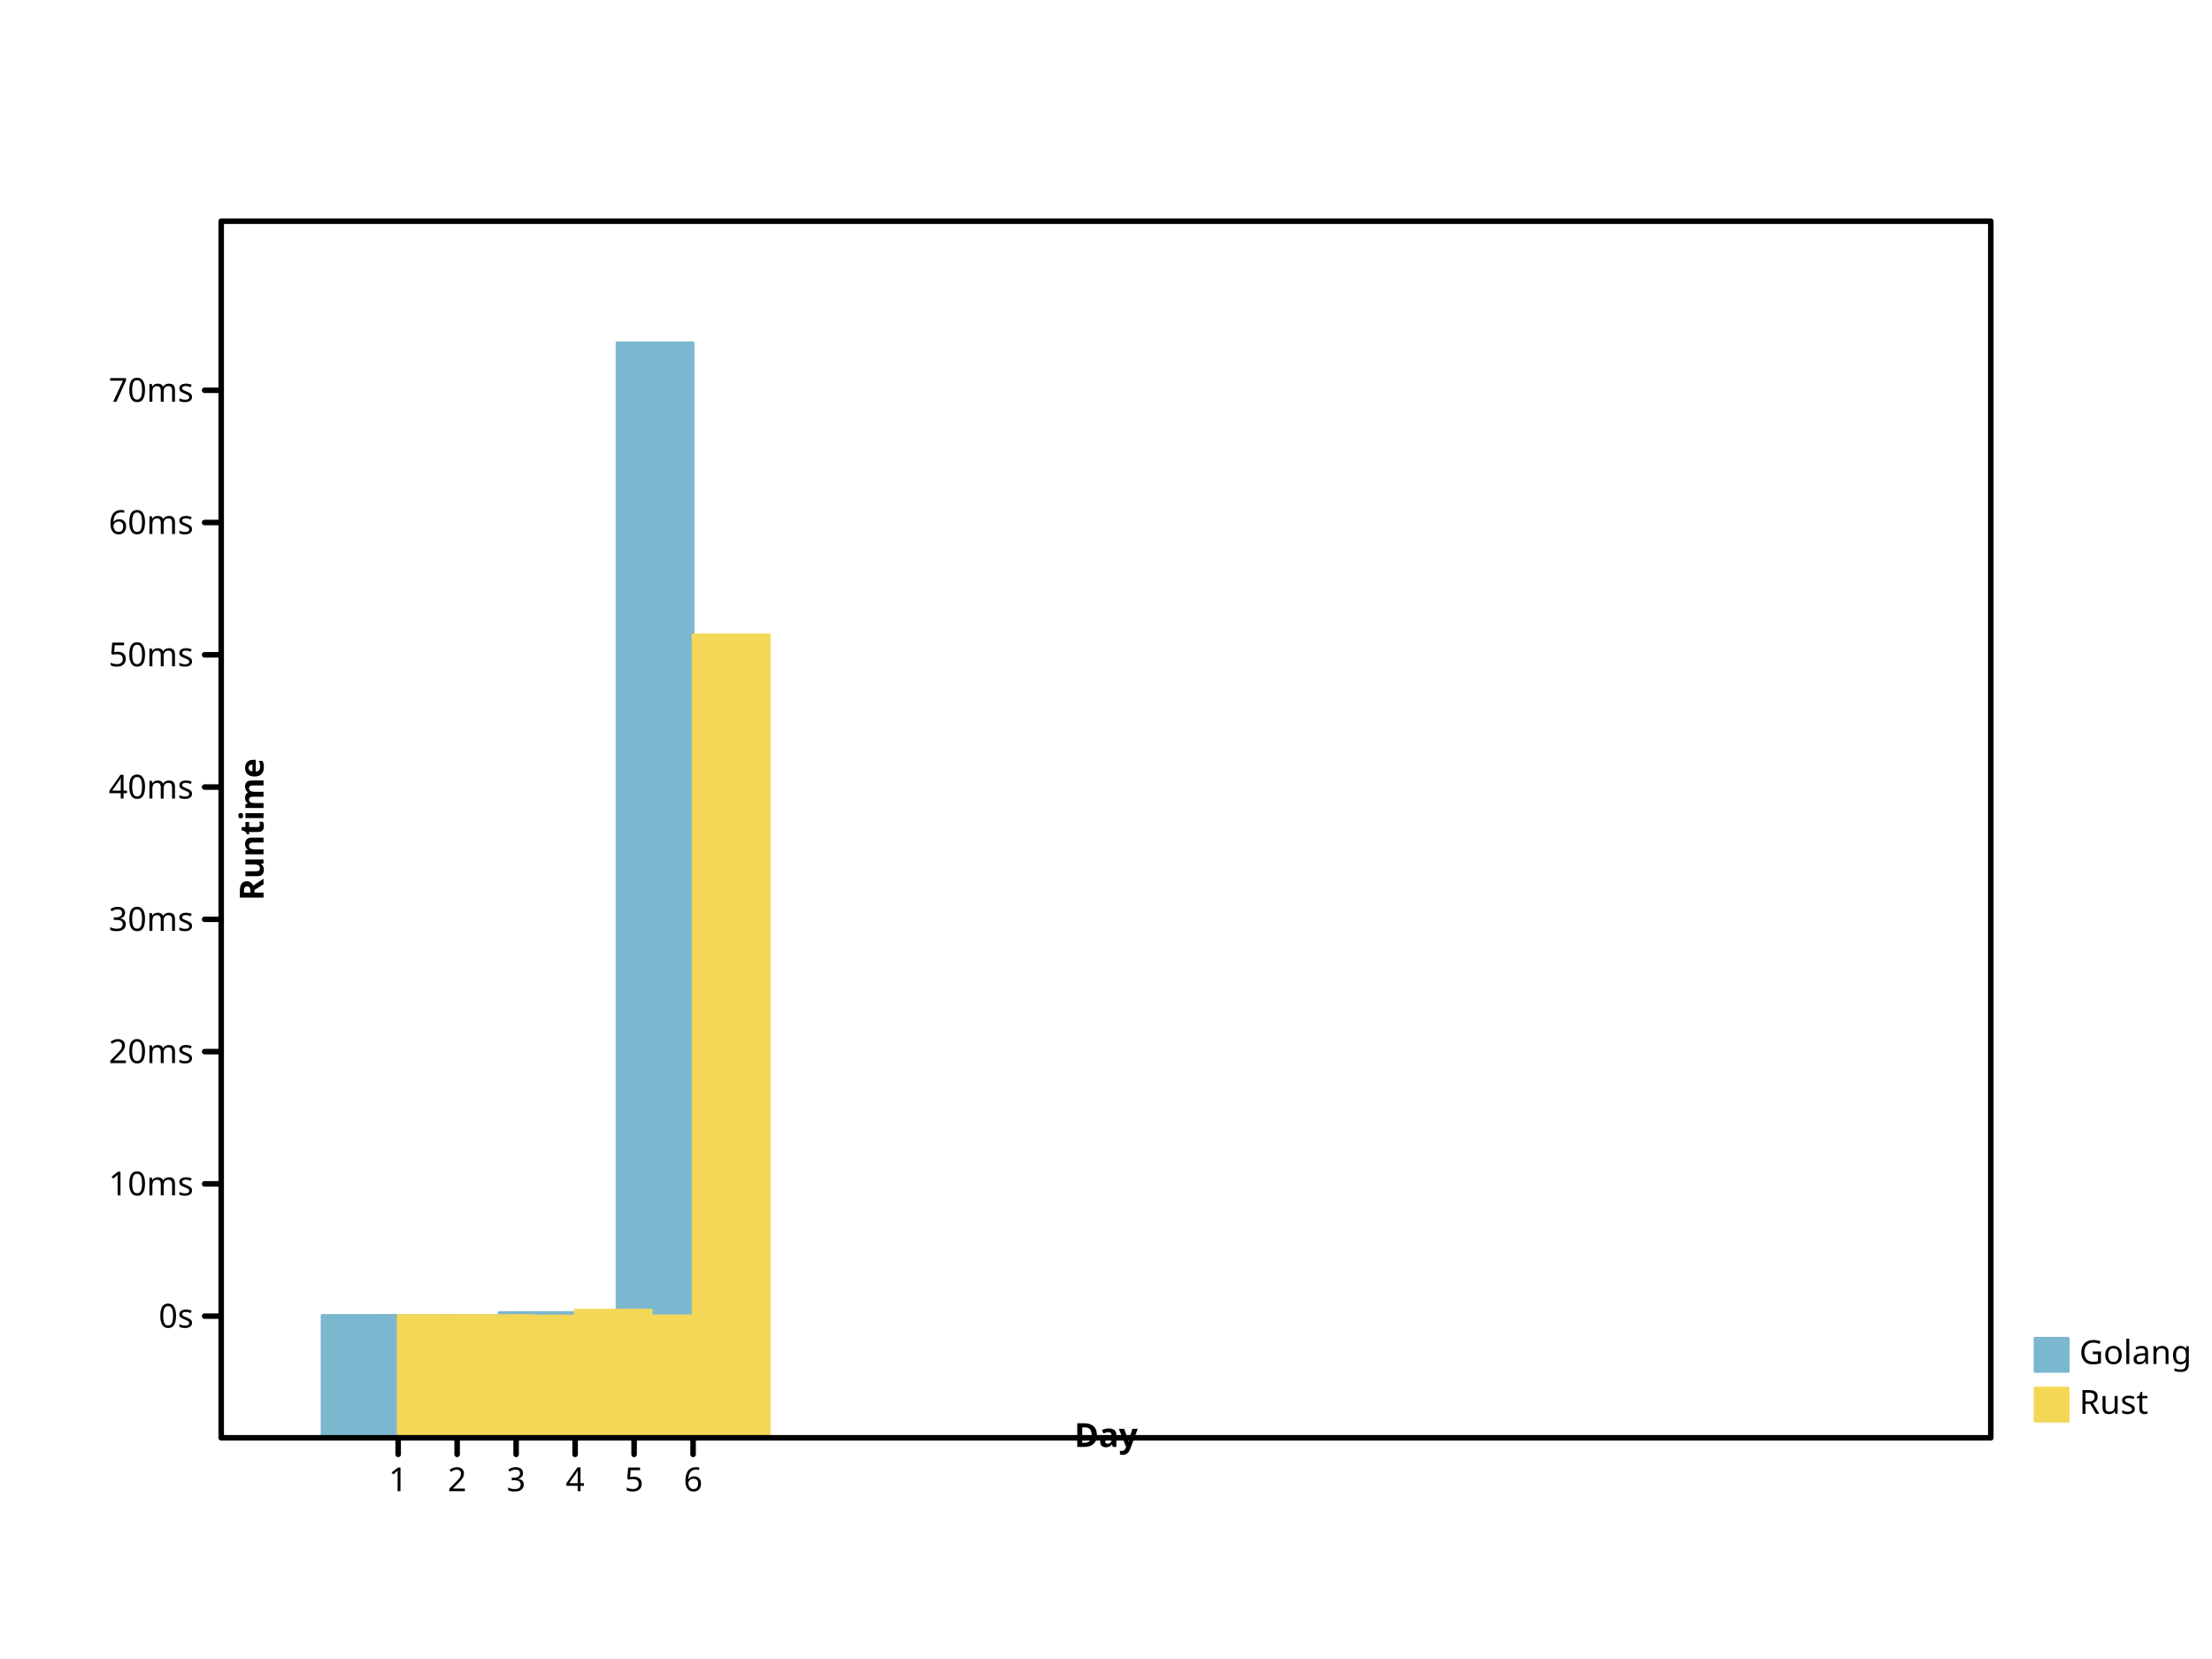
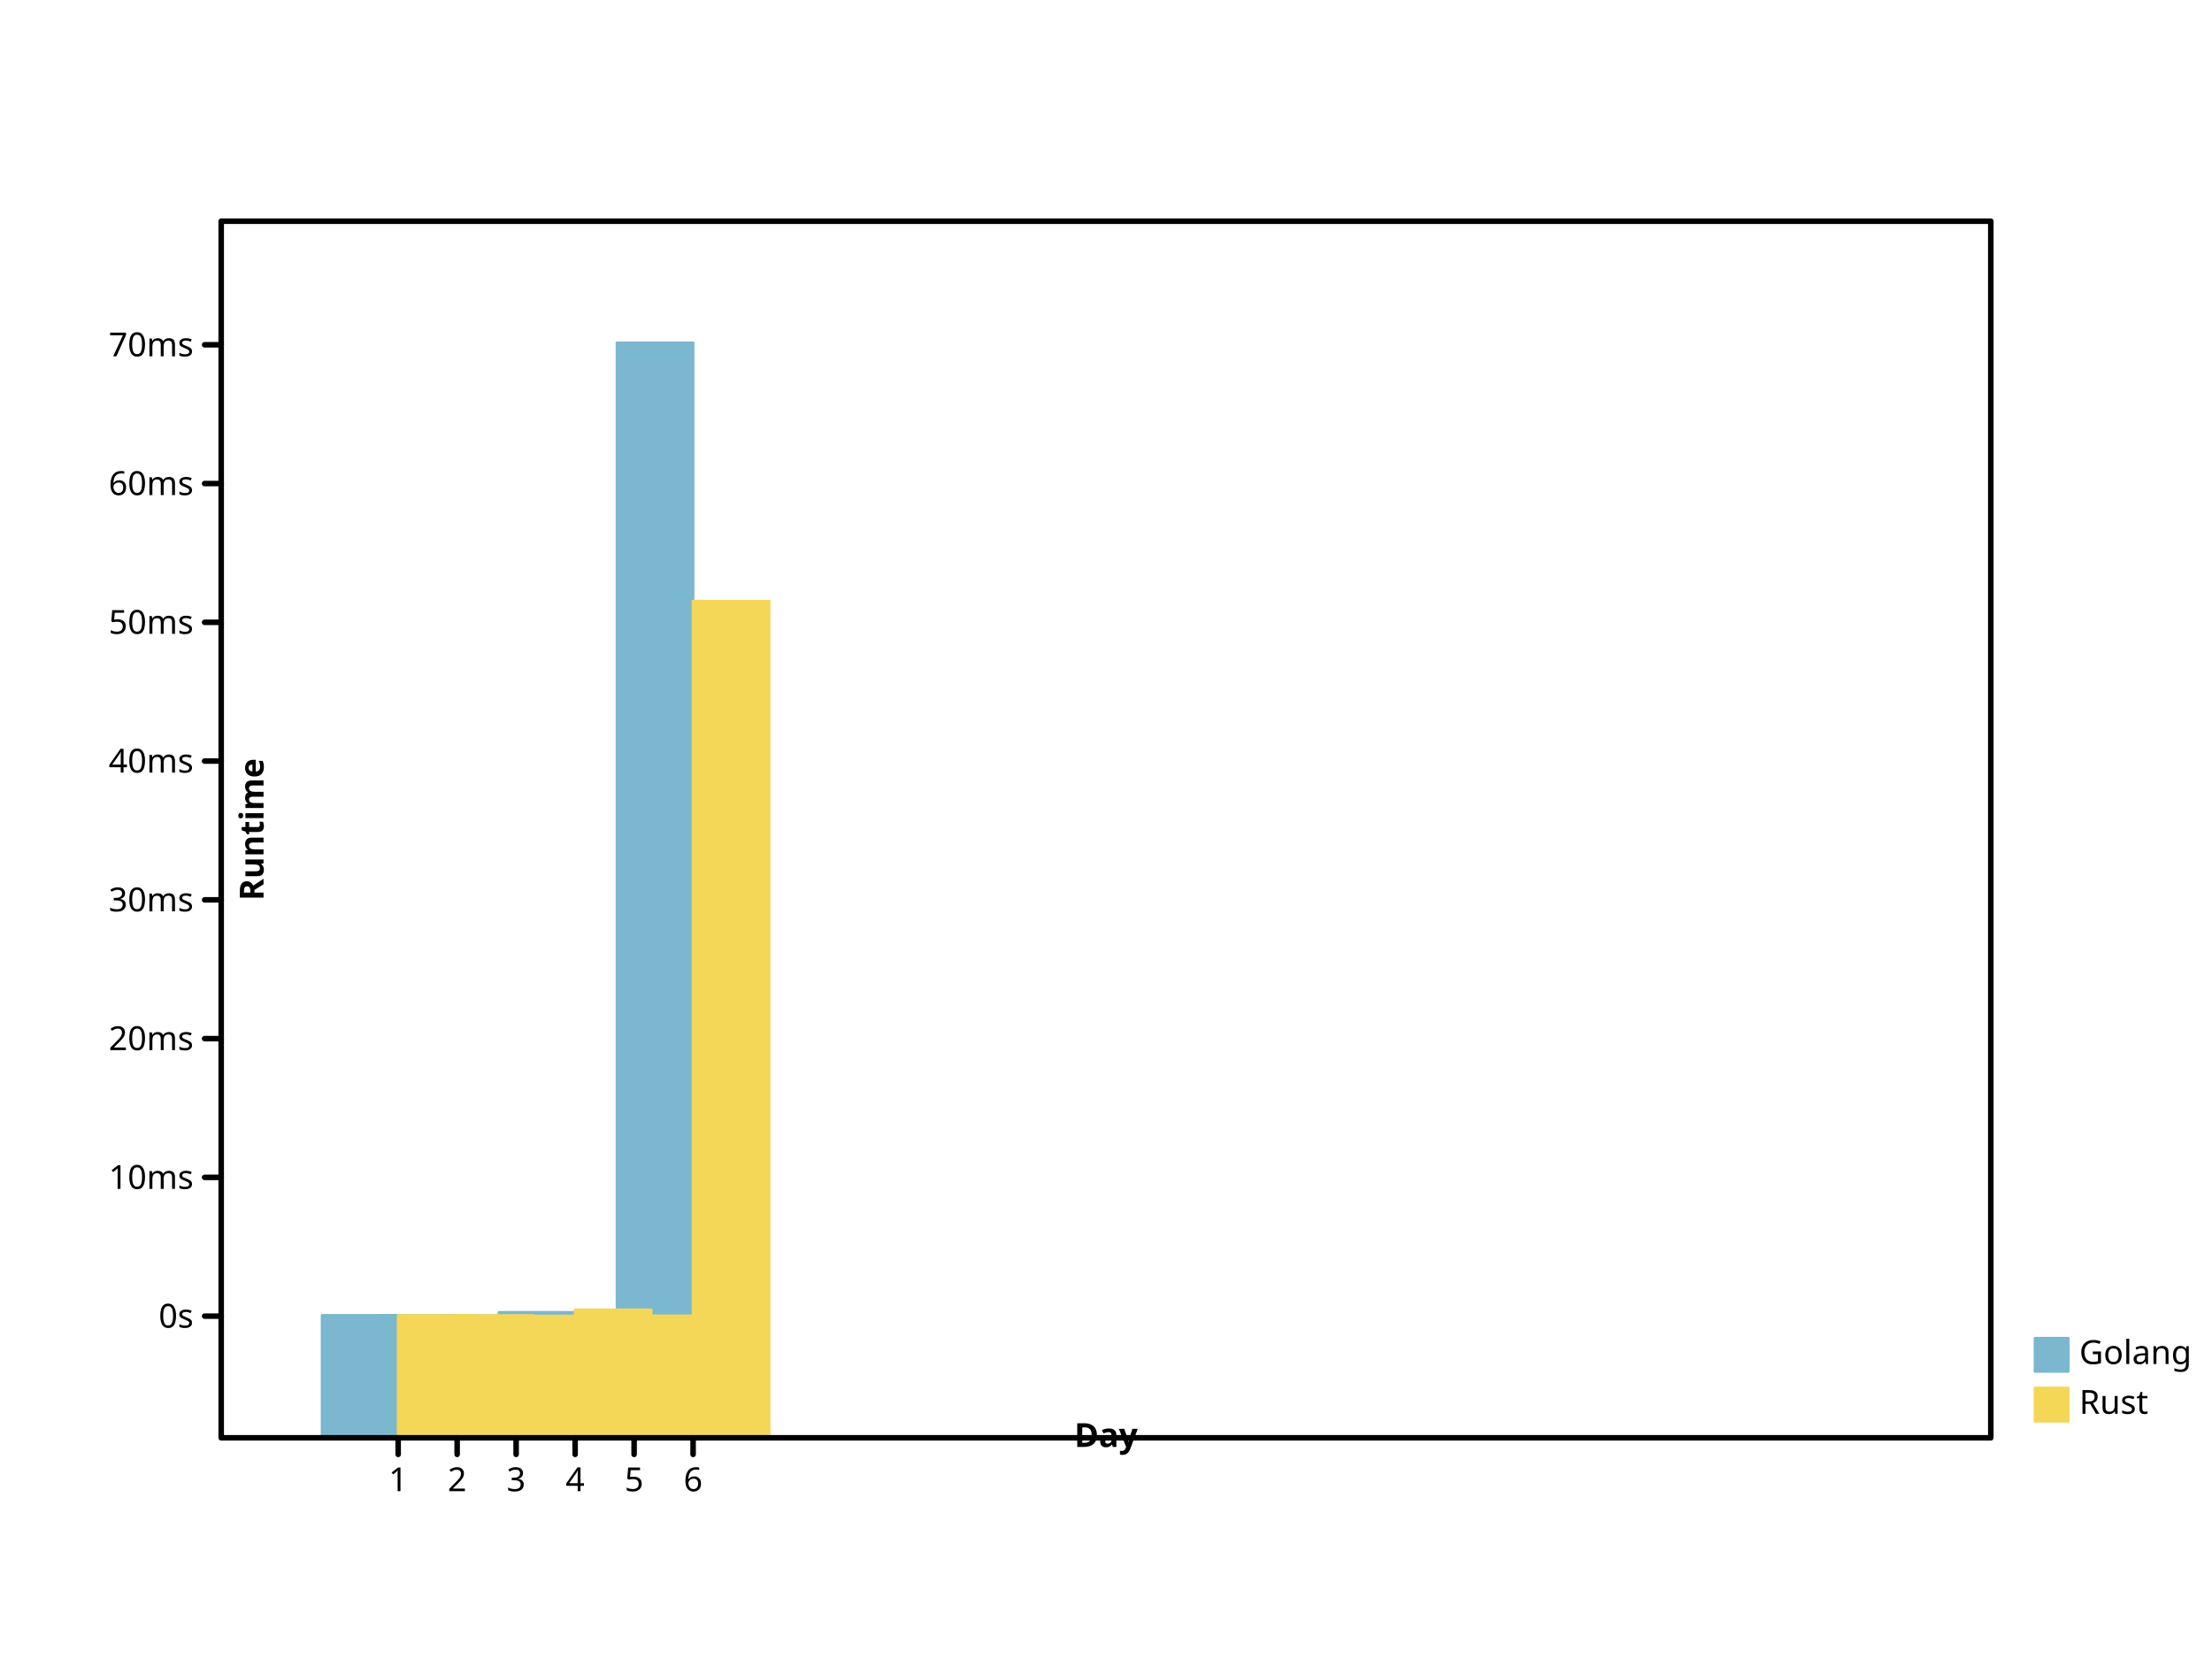
- <svg xmlns="http://www.w3.org/2000/svg" height="600" viewbox="0 0 800 600" preserveAspectRatio="xMidYMid meet" width="800">
+ <svg xmlns="http://www.w3.org/2000/svg" width="800" height="600" viewbox="0 0 800 600" preserveAspectRatio="xMidYMid meet">
  <defs>
-     <marker refY="5" markerUnits="userSpaceOnUse" markerWidth="2%" markerHeight="2%" id="circle" viewBox="0 0 10 10 " refX="5">
-       <circle fill="none" stroke="black" cx="5" cy="5" r="3" />
+     <marker markerWidth="2%" markerHeight="2%" id="circle" viewBox="0 0 10 10 " refX="5" refY="5" markerUnits="userSpaceOnUse">
+       <circle cy="5" r="3" fill="none" stroke="black" cx="5" />
    </marker>
    <marker refY="5" markerUnits="userSpaceOnUse" markerWidth="2%" markerHeight="2%" id="filled-circle" viewBox="0 0 10 10 " refX="5">
-       <circle r="3" fill="black" stroke="none" cx="5" cy="5" />
+       <circle cx="5" cy="5" r="3" fill="black" stroke="none" />
    </marker>
-     <marker refY="5" markerUnits="userSpaceOnUse" markerWidth="2%" markerHeight="2%" id="square" viewBox="0 0 10 10 " refX="5">
+     <marker markerHeight="2%" id="square" viewBox="0 0 10 10 " refX="5" refY="5" markerUnits="userSpaceOnUse" markerWidth="2%">
      <rect stroke="black" x="2" y="2" width="6" height="6" fill="none" />
    </marker>
-     <marker id="filled-square" viewBox="0 0 10 10 " refX="5" refY="5" markerUnits="userSpaceOnUse" markerWidth="2%" markerHeight="2%">
-       <rect height="6" fill="black" stroke="none" x="2" y="2" width="6" />
+     <marker markerUnits="userSpaceOnUse" markerWidth="2%" markerHeight="2%" id="filled-square" viewBox="0 0 10 10 " refX="5" refY="5">
+       <rect x="2" y="2" width="6" height="6" fill="black" stroke="none" />
    </marker>
  </defs>
-   <g transform="translate(80 520 )scale(1 -1 )" fill="hsl(198, 47%, 65%)" stroke="hsl(198, 47%, 65%)" stroke-width="1px" stroke-linecap="round" stroke-linejoin="round">
-     <rect vector-effect="non-scaling-stroke" x="3.650000e+01" y="0" width="2.750000e+01" height="4.425661e+01" />
-     <rect vector-effect="non-scaling-stroke" x="5.783333e+01" y="0" width="2.750000e+01" height="4.422736e+01" />
-     <rect height="4.414116e+01" vector-effect="non-scaling-stroke" x="7.916667e+01" y="0" width="2.750000e+01" />
-     <rect width="2.750000e+01" height="4.530026e+01" vector-effect="non-scaling-stroke" x="1.005000e+02" y="0" />
-     <rect height="4.414591e+01" vector-effect="non-scaling-stroke" x="1.218333e+02" y="0" width="2.750000e+01" />
+   <g stroke-linejoin="round" transform="translate(80 520 )scale(1 -1 )" fill="hsl(198, 47%, 65%)" stroke="hsl(198, 47%, 65%)" stroke-width="1px" stroke-linecap="round">
+     <rect vector-effect="non-scaling-stroke" x="3.650000e+01" y="0" width="2.750000e+01" height="4.426922e+01" />
+     <rect vector-effect="non-scaling-stroke" x="5.783333e+01" y="0" width="2.750000e+01" height="4.423853e+01" />
+     <rect height="4.414809e+01" vector-effect="non-scaling-stroke" x="7.916667e+01" y="0" width="2.750000e+01" />
+     <rect y="0" width="2.750000e+01" height="4.536412e+01" vector-effect="non-scaling-stroke" x="1.005000e+02" />
+     <rect height="4.415308e+01" vector-effect="non-scaling-stroke" x="1.218333e+02" y="0" width="2.750000e+01" />
    <rect vector-effect="non-scaling-stroke" x="1.431667e+02" y="0" width="2.750000e+01" height="396" />
  </g>
  <g fill="hsl(49, 88%, 65%)" stroke="hsl(49, 88%, 65%)" stroke-width="1px" stroke-linecap="round" stroke-linejoin="round" transform="translate(80 520 )scale(1 -1 )">
-     <rect vector-effect="non-scaling-stroke" x="64" y="0" width="2.750000e+01" height="4.423032e+01" />
-     <rect height="4.419671e+01" vector-effect="non-scaling-stroke" x="8.533333e+01" y="0" width="2.750000e+01" />
-     <rect height="4.403845e+01" vector-effect="non-scaling-stroke" x="1.066667e+02" y="0" width="2.750000e+01" />
-     <rect height="4.617028e+01" vector-effect="non-scaling-stroke" x="128" y="0" width="2.750000e+01" />
-     <rect vector-effect="non-scaling-stroke" x="1.493333e+02" y="0" width="2.750000e+01" height="4.410400e+01" />
-     <rect vector-effect="non-scaling-stroke" x="1.706667e+02" y="0" width="2.750000e+01" height="2.903915e+02" />
+     <rect vector-effect="non-scaling-stroke" x="64" y="0" width="2.750000e+01" height="4.424163e+01" />
+     <rect vector-effect="non-scaling-stroke" x="8.533333e+01" y="0" width="2.750000e+01" height="4.420637e+01" />
+     <rect vector-effect="non-scaling-stroke" x="1.066667e+02" y="0" width="2.750000e+01" height="4.404033e+01" />
+     <rect width="2.750000e+01" height="4.627686e+01" vector-effect="non-scaling-stroke" x="128" y="0" />
+     <rect y="0" width="2.750000e+01" height="4.410911e+01" vector-effect="non-scaling-stroke" x="1.493333e+02" />
+     <rect height="3.025816e+02" vector-effect="non-scaling-stroke" x="1.706667e+02" y="0" width="2.750000e+01" />
  </g>
-   <g font-size="12px" fill="hsl(198, 47%, 65%)" stroke="hsl(198, 47%, 65%)" font-style="normal" text-anchor="start" stroke-width="1px" stroke-linejoin="round" font-weight="normal" dominant-baseline="hanging" stroke-linecap="round" font-family="sans-serif">
-     <rect width="12" height="12" vector-effect="non-scaling-stroke" x="736" y="484" />
-     <g fill="black" stroke="black">
-       <text dominant-baseline="hanging" stroke="none" vector-effect="non-scaling-stroke" x="752" y="484">Golang</text>
+   <g fill="hsl(198, 47%, 65%)" stroke-width="1px" font-family="sans-serif" font-style="normal" font-weight="normal" text-anchor="start" dominant-baseline="hanging" stroke="hsl(198, 47%, 65%)" stroke-linejoin="round" stroke-linecap="round" font-size="12px">
+     <rect vector-effect="non-scaling-stroke" x="736" y="484" width="12" height="12" />
+     <g stroke="black" fill="black">
+       <text stroke="none" vector-effect="non-scaling-stroke" x="752" y="484" dominant-baseline="hanging">Golang</text>
    </g>
-     <g stroke-linecap="round" font-family="sans-serif" fill="hsl(49, 88%, 65%)" stroke-linejoin="round" font-size="12px" font-style="normal" dominant-baseline="hanging" text-anchor="start" stroke-width="1px" stroke="hsl(49, 88%, 65%)" font-weight="normal">
-       <rect y="502" width="12" height="12" vector-effect="non-scaling-stroke" x="736" />
+     <g font-style="normal" text-anchor="start" stroke="hsl(49, 88%, 65%)" font-size="12px" font-weight="normal" dominant-baseline="hanging" fill="hsl(49, 88%, 65%)" stroke-linejoin="round" font-family="sans-serif" stroke-width="1px" stroke-linecap="round">
+       <rect vector-effect="non-scaling-stroke" x="736" y="502" width="12" height="12" />
      <g fill="black" stroke="black">
-         <text stroke="none" vector-effect="non-scaling-stroke" x="752" y="502" dominant-baseline="hanging">Rust</text>
-         <g stroke-linejoin="round" text-anchor="start" font-weight="normal" font-style="normal" stroke-linecap="round" font-family="sans-serif" dominant-baseline="hanging" fill="none" stroke-width="2px" font-size="12px">
-           <rect x="80" y="80" width="640" height="440" vector-effect="non-scaling-stroke" />
+         <text y="502" dominant-baseline="hanging" stroke="none" vector-effect="non-scaling-stroke" x="752">Rust</text>
+         <g text-anchor="start" dominant-baseline="hanging" stroke-linecap="round" font-style="normal" font-family="sans-serif" font-size="12px" font-weight="normal" stroke-linejoin="round" stroke-width="2px" fill="none">
+           <rect vector-effect="non-scaling-stroke" x="80" y="80" width="640" height="440" />
        </g>
-         <g fill="none" stroke-linejoin="round" font-size="12px" transform="translate(80 520 )scale(1 -1 )" text-anchor="start" stroke="black" stroke-linecap="round" font-family="sans-serif" font-weight="normal" dominant-baseline="hanging" stroke-width="2px" font-style="normal">
+         <g font-style="normal" text-anchor="start" stroke="black" stroke-width="2px" font-family="sans-serif" stroke-linejoin="round" stroke-linecap="round" font-size="12px" font-weight="normal" dominant-baseline="hanging" transform="translate(80 520 )scale(1 -1 )" fill="none">
          <path vector-effect="non-scaling-stroke" d="M64,0 L64,-6 M8.533333e+01,0 L8.533333e+01,-6 M1.066667e+02,0 L1.066667e+02,-6 M128,0 L128,-6 M1.493333e+02,0 L1.493333e+02,-6 M1.706667e+02,0 L1.706667e+02,-6 " />
        </g>
-         <g dominant-baseline="hanging" stroke="black" stroke-width="2px" font-size="12px" font-style="normal" text-anchor="middle" font-family="sans-serif" font-weight="normal" transform="translate(80 520 )scale(1 1 )" fill="black" stroke-linecap="round" stroke-linejoin="round">
-           <text x="64" y="10" dominant-baseline="hanging" stroke="none" vector-effect="non-scaling-stroke">1</text>
-           <text dominant-baseline="hanging" stroke="none" vector-effect="non-scaling-stroke" x="8.533333e+01" y="10">2</text>
-           <text stroke="none" vector-effect="non-scaling-stroke" x="1.066667e+02" y="10" dominant-baseline="hanging">3</text>
-           <text stroke="none" vector-effect="non-scaling-stroke" x="128" y="10" dominant-baseline="hanging">4</text>
-           <text dominant-baseline="hanging" stroke="none" vector-effect="non-scaling-stroke" x="1.493333e+02" y="10">5</text>
+         <g stroke-linejoin="round" font-style="normal" font-weight="normal" dominant-baseline="hanging" stroke="black" stroke-linecap="round" transform="translate(80 520 )scale(1 1 )" font-family="sans-serif" font-size="12px" text-anchor="middle" stroke-width="2px" fill="black">
+           <text dominant-baseline="hanging" stroke="none" vector-effect="non-scaling-stroke" x="64" y="10">1</text>
+           <text x="8.533333e+01" y="10" dominant-baseline="hanging" stroke="none" vector-effect="non-scaling-stroke">2</text>
+           <text y="10" dominant-baseline="hanging" stroke="none" vector-effect="non-scaling-stroke" x="1.066667e+02">3</text>
+           <text vector-effect="non-scaling-stroke" x="128" y="10" dominant-baseline="hanging" stroke="none">4</text>
+           <text y="10" dominant-baseline="hanging" stroke="none" vector-effect="non-scaling-stroke" x="1.493333e+02">5</text>
          <text stroke="none" vector-effect="non-scaling-stroke" x="1.706667e+02" y="10" dominant-baseline="hanging">6</text>
        </g>
-         <g text-anchor="middle" transform="translate(80 520 )scale(1 1 )rotate(0 0 0 )" font-style="normal" stroke="black" stroke-linecap="round" fill="black" stroke-width="2px" stroke-linejoin="round" font-size="12px" font-family="sans-serif" font-weight="bold" dominant-baseline="baseline">
+         <g stroke-width="2px" stroke-linecap="round" fill="black" font-family="sans-serif" font-weight="bold" text-anchor="middle" dominant-baseline="baseline" stroke-linejoin="round" transform="translate(80 520 )scale(1 1 )rotate(0 0 0 )" font-style="normal" stroke="black" font-size="12px">
          <text x="320" y="-6" dominant-baseline="baseline" stroke="none" vector-effect="non-scaling-stroke">Day</text>
        </g>
-         <g font-family="sans-serif" stroke="black" stroke-linecap="round" stroke-linejoin="round" font-size="12px" font-style="normal" text-anchor="middle" fill="black" transform="translate(80 520 )scale(1 -1 )" stroke-width="2px" font-weight="bold" dominant-baseline="baseline">
-           <path d="M0,44 L-6,44 M0,9.183718e+01 L-6,9.183718e+01 M0,1.396744e+02 L-6,1.396744e+02 M0,1.875115e+02 L-6,1.875115e+02 M0,2.353487e+02 L-6,2.353487e+02 M0,2.831859e+02 L-6,2.831859e+02 M0,3.310231e+02 L-6,3.310231e+02 M0,3.788603e+02 L-6,3.788603e+02 " vector-effect="non-scaling-stroke" />
+         <g text-anchor="middle" dominant-baseline="baseline" stroke="black" stroke-width="2px" font-family="sans-serif" font-style="normal" font-weight="bold" transform="translate(80 520 )scale(1 -1 )" fill="black" stroke-linejoin="round" font-size="12px" stroke-linecap="round">
+           <path d="M0,44 L-6,44 M0,9.418656e+01 L-6,9.418656e+01 M0,1.443731e+02 L-6,1.443731e+02 M0,1.945597e+02 L-6,1.945597e+02 M0,2.447462e+02 L-6,2.447462e+02 M0,2.949328e+02 L-6,2.949328e+02 M0,3.451193e+02 L-6,3.451193e+02 M0,3.953059e+02 L-6,3.953059e+02 " vector-effect="non-scaling-stroke" />
        </g>
-         <g text-anchor="end" stroke-linecap="round" font-family="sans-serif" font-weight="normal" transform="translate(80 520 )scale(1 1 )" fill="black" font-size="12px" font-style="normal" stroke="black" dominant-baseline="middle" stroke-width="2px" stroke-linejoin="round">
-           <text vector-effect="non-scaling-stroke" x="-10" y="-44" dominant-baseline="middle" stroke="none">0s</text>
-           <text dominant-baseline="middle" stroke="none" vector-effect="non-scaling-stroke" x="-10" y="-9.183718e+01">10ms</text>
-           <text dominant-baseline="middle" stroke="none" vector-effect="non-scaling-stroke" x="-10" y="-1.396744e+02">20ms</text>
-           <text x="-10" y="-1.875115e+02" dominant-baseline="middle" stroke="none" vector-effect="non-scaling-stroke">30ms</text>
-           <text y="-2.353487e+02" dominant-baseline="middle" stroke="none" vector-effect="non-scaling-stroke" x="-10">40ms</text>
-           <text dominant-baseline="middle" stroke="none" vector-effect="non-scaling-stroke" x="-10" y="-2.831859e+02">50ms</text>
-           <text stroke="none" vector-effect="non-scaling-stroke" x="-10" y="-3.310231e+02" dominant-baseline="middle">60ms</text>
-           <text stroke="none" vector-effect="non-scaling-stroke" x="-10" y="-3.788603e+02" dominant-baseline="middle">70ms</text>
+         <g stroke-linejoin="round" font-family="sans-serif" transform="translate(80 520 )scale(1 1 )" text-anchor="end" stroke-linecap="round" font-size="12px" font-style="normal" fill="black" dominant-baseline="middle" stroke="black" stroke-width="2px" font-weight="normal">
+           <text y="-44" dominant-baseline="middle" stroke="none" vector-effect="non-scaling-stroke" x="-10">0s</text>
+           <text stroke="none" vector-effect="non-scaling-stroke" x="-10" y="-9.418656e+01" dominant-baseline="middle">10ms</text>
+           <text stroke="none" vector-effect="non-scaling-stroke" x="-10" y="-1.443731e+02" dominant-baseline="middle">20ms</text>
+           <text x="-10" y="-1.945597e+02" dominant-baseline="middle" stroke="none" vector-effect="non-scaling-stroke">30ms</text>
+           <text y="-2.447462e+02" dominant-baseline="middle" stroke="none" vector-effect="non-scaling-stroke" x="-10">40ms</text>
+           <text dominant-baseline="middle" stroke="none" vector-effect="non-scaling-stroke" x="-10" y="-2.949328e+02">50ms</text>
+           <text dominant-baseline="middle" stroke="none" vector-effect="non-scaling-stroke" x="-10" y="-3.451193e+02">60ms</text>
+           <text vector-effect="non-scaling-stroke" x="-10" y="-3.953059e+02" dominant-baseline="middle" stroke="none">70ms</text>
        </g>
-         <g text-anchor="middle" transform="translate(80 520 )scale(1 1 )rotate(-90 0 0 )" stroke-linecap="round" font-weight="bold" dominant-baseline="hanging" stroke="black" stroke-linejoin="round" font-family="sans-serif" stroke-width="2px" font-size="12px" font-style="normal" fill="black">
-           <text y="6" dominant-baseline="hanging" stroke="none" vector-effect="non-scaling-stroke" x="220">Runtime</text>
+         <g fill="black" font-family="sans-serif" font-size="12px" font-weight="bold" dominant-baseline="hanging" stroke="black" stroke-width="2px" transform="translate(80 520 )scale(1 1 )rotate(-90 0 0 )" font-style="normal" text-anchor="middle" stroke-linecap="round" stroke-linejoin="round">
+           <text vector-effect="non-scaling-stroke" x="220" y="6" dominant-baseline="hanging" stroke="none">Runtime</text>
        </g>
      </g>
    </g>
  </g>
</svg>
